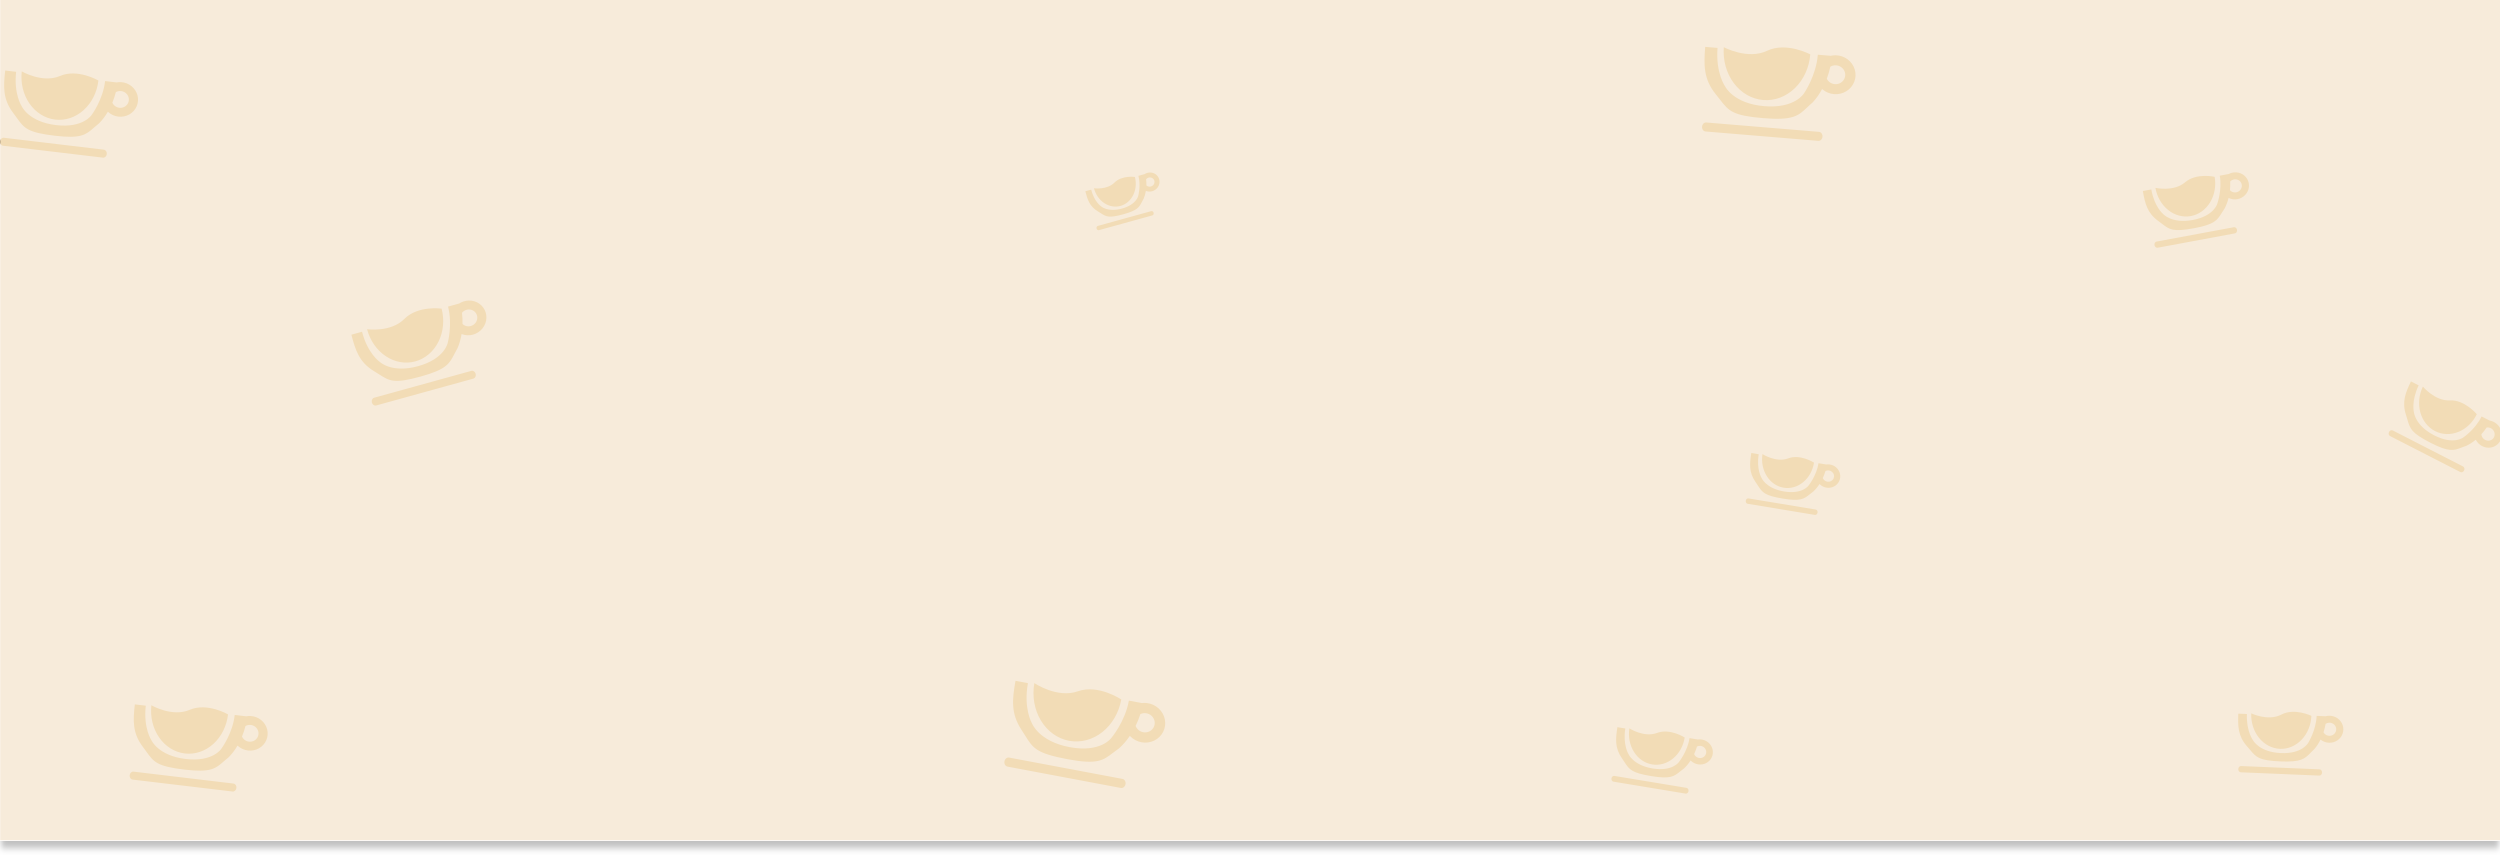
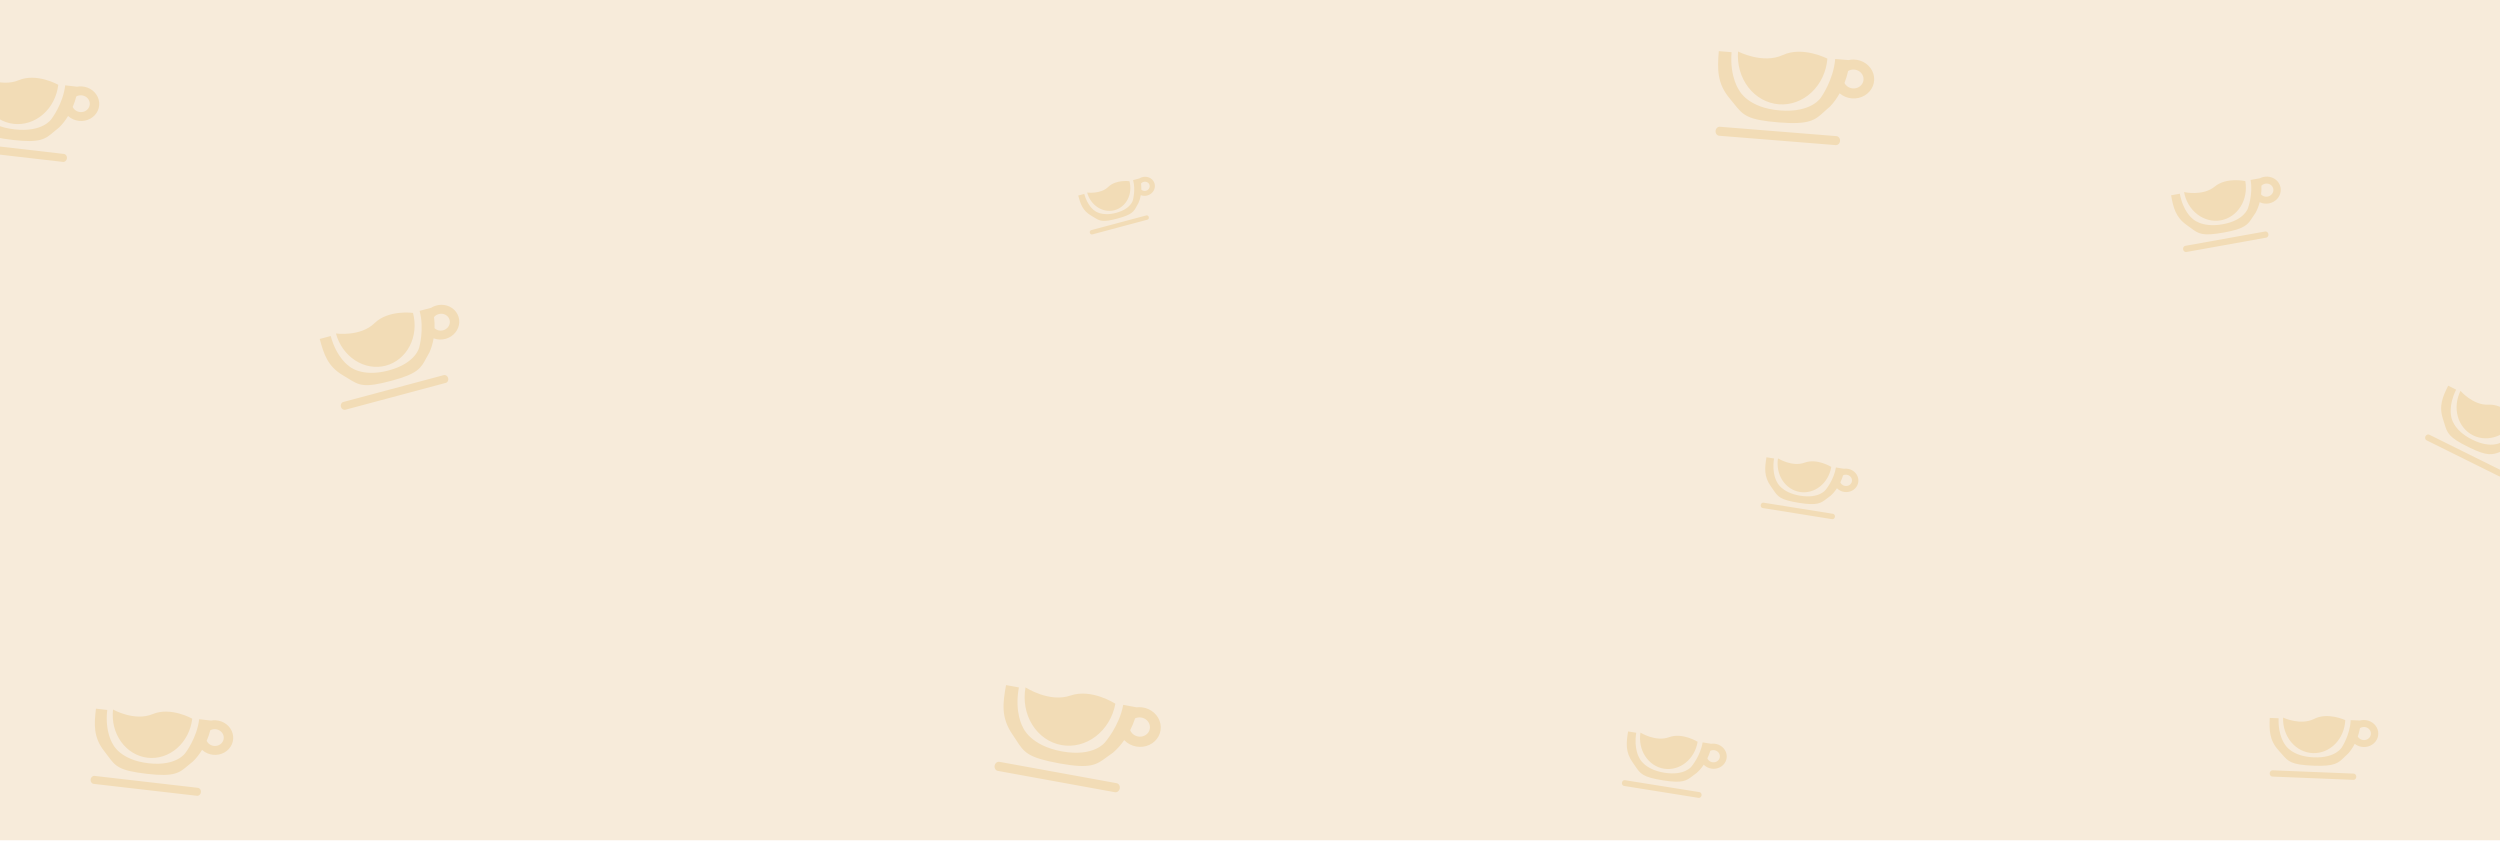
- <svg xmlns="http://www.w3.org/2000/svg" width="1440" height="492" viewBox="0 0 1440 492" fill="none">
-   <g filter="url(#filter0_d_205_136)">
-     <rect x="0.122" width="1441" height="484" fill="#F7EBDA" />
-     <g style="mix-blend-mode:overlay">
-       <path fill-rule="evenodd" clip-rule="evenodd" d="M1042.72 31.323C1042.13 38.845 1038.94 45.84 1033.86 50.771C1028.77 55.702 1022.21 58.164 1015.6 57.615C1009 57.067 1002.9 53.553 998.642 47.846C994.387 42.139 992.326 34.708 992.914 27.186C992.914 27.186 1006.66 34.572 1017.82 29.255C1028.97 23.937 1042.72 31.323 1042.72 31.323ZM1049.54 51.298C1047.97 54.2 1046.14 56.802 1044.14 58.959C1042.91 59.997 1041.87 60.98 1040.91 61.891L1040.91 61.891L1040.91 61.891C1035.85 66.669 1032.87 69.489 1015.72 68.065C997.832 66.579 995.752 63.889 990.688 57.337L990.688 57.337L990.688 57.337C989.973 56.411 989.198 55.409 988.311 54.322C981.141 45.539 981.381 37.316 982.187 27L989.302 27.591C988.154 42.286 993.72 49.853 993.72 49.853C993.72 49.853 998.473 59.677 1016.26 61.155C1034.05 62.632 1039.19 53.629 1039.19 53.629C1039.19 53.629 1046.11 43.62 1047.06 31.518L1054.52 32.137C1055.46 31.92 1056.43 31.819 1057.42 31.84C1059.9 31.894 1062.3 32.724 1064.27 34.207C1066.24 35.69 1067.67 37.746 1068.35 40.072C1069.04 42.397 1068.93 44.867 1068.05 47.115C1067.18 49.363 1065.57 51.269 1063.49 52.55C1061.4 53.831 1058.93 54.419 1056.46 54.226C1053.99 54.034 1051.63 53.071 1049.75 51.481C1049.68 51.421 1049.61 51.36 1049.54 51.298ZM1054.26 38.439C1055.18 37.879 1056.25 37.591 1057.34 37.615C1058.54 37.641 1059.71 38.043 1060.66 38.762C1061.62 39.481 1062.31 40.478 1062.64 41.606C1062.98 42.733 1062.92 43.931 1062.5 45.021C1062.07 46.111 1061.3 47.035 1060.28 47.656C1059.27 48.277 1058.08 48.562 1056.88 48.469C1055.68 48.376 1054.54 47.909 1053.63 47.138C1053.04 46.642 1052.57 46.037 1052.24 45.364C1053.07 43.138 1053.75 40.814 1054.26 38.439ZM982.805 70.551L1047.75 75.945C1048.97 76.047 1049.87 77.29 1049.76 78.722C1049.65 80.154 1048.57 81.233 1047.34 81.132L982.4 75.737C981.177 75.636 980.276 74.393 980.388 72.96C980.5 71.528 981.582 70.45 982.805 70.551ZM1044.87 266.477C1044.17 270.961 1041.94 275.003 1038.66 277.713C1035.38 280.423 1031.33 281.579 1027.39 280.928C1023.45 280.276 1019.95 277.869 1017.66 274.237C1015.37 270.605 1014.48 266.046 1015.18 261.561C1015.18 261.561 1023.08 266.664 1030.02 264.019C1036.96 261.374 1044.87 266.477 1044.87 266.477ZM1048.05 278.796C1046.97 280.46 1045.75 281.932 1044.45 283.128C1043.67 283.691 1043 284.23 1042.38 284.73L1042.38 284.73L1042.38 284.73C1039.12 287.349 1037.2 288.896 1026.98 287.203C1016.32 285.438 1015.19 283.722 1012.45 279.543L1012.45 279.543L1012.45 279.543C1012.07 278.953 1011.65 278.314 1011.17 277.618C1007.27 271.998 1007.79 267.076 1008.75 260.925L1012.99 261.628C1011.63 270.388 1014.62 275.201 1014.62 275.201C1014.62 275.201 1017.02 281.328 1027.62 283.083C1038.23 284.839 1041.72 279.688 1041.72 279.688C1041.72 279.688 1046.34 274.021 1047.46 266.806L1051.91 267.542C1052.49 267.458 1053.07 267.445 1053.66 267.506C1055.15 267.659 1056.55 268.274 1057.67 269.26C1058.78 270.246 1059.55 271.55 1059.85 272.979C1060.15 274.408 1059.97 275.884 1059.34 277.19C1058.71 278.496 1057.67 279.562 1056.35 280.228C1055.04 280.895 1053.54 281.127 1052.06 280.891C1050.59 280.654 1049.22 279.962 1048.16 278.916C1048.12 278.876 1048.08 278.836 1048.05 278.796ZM1051.47 271.311C1052.04 271.019 1052.7 270.899 1053.35 270.967C1054.07 271.041 1054.75 271.339 1055.29 271.817C1055.83 272.296 1056.21 272.928 1056.35 273.621C1056.5 274.313 1056.41 275.029 1056.11 275.662C1055.8 276.296 1055.29 276.812 1054.66 277.135C1054.02 277.459 1053.29 277.571 1052.58 277.457C1051.86 277.342 1051.2 277.006 1050.69 276.499C1050.36 276.173 1050.1 275.787 1049.93 275.367C1050.54 274.072 1051.05 272.711 1051.47 271.311ZM1007.12 287.087L1045.84 293.496C1046.56 293.617 1047.05 294.407 1046.92 295.261C1046.78 296.115 1046.08 296.709 1045.35 296.589L1006.64 290.179C1005.91 290.058 1005.42 289.268 1005.56 288.414C1005.69 287.56 1006.39 286.966 1007.12 287.087ZM653.708 101.92C654.633 105.482 654.278 109.242 652.721 112.373C651.163 115.503 648.531 117.748 645.403 118.612C642.274 119.477 638.907 118.891 636.04 116.983C633.174 115.075 631.043 112.001 630.118 108.439C630.118 108.439 637.621 109.515 641.913 105.179C646.204 100.844 653.708 101.92 653.708 101.92ZM660.026 109.963C659.764 111.565 659.336 113.072 658.757 114.404C658.357 115.09 658.034 115.718 657.735 116.301L657.735 116.301L657.735 116.301C656.166 119.356 655.24 121.16 647.119 123.404C638.646 125.745 637.261 124.858 633.887 122.698C633.411 122.393 632.894 122.062 632.313 121.712C627.615 118.881 626.418 115.054 625.149 110.167L628.519 109.236C630.327 116.196 634.093 118.739 634.093 118.739C634.093 118.739 637.844 122.459 646.269 120.131C654.694 117.802 655.628 112.788 655.628 112.788C655.628 112.788 657.226 107.008 655.736 101.276L659.269 100.299C659.669 100.04 660.102 99.828 660.558 99.672C661.708 99.277 662.947 99.253 664.09 99.602C665.233 99.952 666.219 100.657 666.903 101.612C667.586 102.567 667.93 103.723 667.884 104.906C667.837 106.089 667.403 107.238 666.645 108.181C665.887 109.124 664.846 109.812 663.676 110.141C662.507 110.471 661.271 110.425 660.152 110.011C660.11 109.996 660.068 109.979 660.026 109.963ZM660.156 103.243C660.488 102.83 660.935 102.517 661.441 102.343C661.999 102.152 662.599 102.14 663.154 102.31C663.708 102.479 664.186 102.821 664.518 103.284C664.849 103.747 665.016 104.307 664.993 104.881C664.971 105.455 664.76 106.012 664.393 106.469C664.025 106.927 663.52 107.26 662.953 107.42C662.386 107.58 661.787 107.557 661.245 107.357C660.896 107.227 660.582 107.029 660.323 106.775C660.352 105.609 660.298 104.423 660.156 103.243ZM632.358 130.116L663.118 121.615C663.698 121.455 664.31 121.875 664.486 122.554C664.662 123.232 664.336 123.912 663.757 124.072L632.997 132.572C632.417 132.732 631.805 132.312 631.629 131.634C631.453 130.955 631.779 130.276 632.358 130.116ZM254.372 177.77C256.056 184.254 255.41 191.097 252.575 196.794C249.741 202.491 244.95 206.576 239.257 208.149C233.564 209.722 227.435 208.656 222.218 205.183C217.001 201.711 213.124 196.118 211.439 189.634C211.439 189.634 225.095 191.592 232.906 183.702C240.716 175.812 254.372 177.77 254.372 177.77ZM265.871 192.408C265.394 195.324 264.615 198.067 263.561 200.49C262.832 201.738 262.245 202.882 261.7 203.943C258.845 209.503 257.16 212.785 242.381 216.869C226.96 221.131 224.439 219.516 218.3 215.585L218.3 215.585L218.3 215.585C217.432 215.029 216.493 214.428 215.435 213.79C206.885 208.637 204.707 201.673 202.397 192.78L208.53 191.085C211.821 203.752 218.674 208.38 218.674 208.38C218.674 208.38 225.5 215.15 240.833 210.912C256.166 206.675 257.867 197.549 257.867 197.549C257.867 197.549 260.774 187.029 258.064 176.598L264.493 174.821C265.221 174.349 266.008 173.964 266.839 173.679C268.932 172.96 271.186 172.916 273.266 173.552C275.347 174.188 277.142 175.471 278.386 177.21C279.63 178.949 280.256 181.051 280.171 183.205C280.087 185.358 279.296 187.449 277.917 189.165C276.537 190.881 274.642 192.133 272.514 192.733C270.385 193.333 268.136 193.25 266.101 192.496C266.024 192.467 265.947 192.438 265.871 192.408ZM266.106 180.178C266.712 179.427 267.525 178.857 268.446 178.541C269.461 178.192 270.554 178.171 271.563 178.479C272.571 178.788 273.442 179.41 274.045 180.253C274.648 181.096 274.952 182.115 274.911 183.16C274.87 184.204 274.486 185.217 273.818 186.05C273.149 186.882 272.23 187.488 271.198 187.779C270.166 188.07 269.075 188.03 268.088 187.665C267.453 187.43 266.883 187.068 266.41 186.606C266.464 184.485 266.365 182.326 266.106 180.178ZM215.517 229.085L271.499 213.614C272.553 213.323 273.667 214.087 273.988 215.322C274.309 216.557 273.714 217.794 272.66 218.085L216.679 233.555C215.625 233.847 214.51 233.082 214.19 231.847C213.869 230.613 214.463 229.376 215.517 229.085ZM131.345 411.493C130.598 418.161 127.555 424.279 122.887 428.5C118.218 432.722 112.306 434.701 106.451 434.003C100.596 433.305 95.278 429.987 91.666 424.778C88.055 419.569 86.445 412.897 87.193 406.229C87.193 406.229 99.191 413.233 109.269 408.861C119.347 404.489 131.345 411.493 131.345 411.493ZM136.815 429.468C135.33 431.998 133.627 434.253 131.783 436.107C130.659 436.99 129.705 437.831 128.82 438.611C124.181 442.697 121.443 445.109 106.244 443.297C90.385 441.406 88.617 438.948 84.312 432.962C83.703 432.117 83.044 431.201 82.288 430.206C76.177 422.17 76.637 414.867 77.662 405.722L83.969 406.474C82.509 419.501 87.231 426.405 87.231 426.405C87.231 426.405 91.162 435.291 106.931 437.171C122.699 439.051 127.537 431.211 127.537 431.211C127.537 431.211 133.994 422.533 135.197 411.804L141.808 412.593C142.654 412.43 143.524 412.371 144.397 412.421C146.6 412.548 148.712 413.362 150.419 414.743C152.126 416.124 153.338 417.998 153.874 420.087C154.41 422.176 154.242 424.369 153.395 426.339C152.548 428.31 151.067 429.953 149.172 431.025C147.277 432.098 145.068 432.542 142.875 432.292C140.682 432.042 138.62 431.111 136.996 429.637C136.935 429.582 136.875 429.525 136.815 429.468ZM141.397 418.187C142.228 417.718 143.188 417.496 144.157 417.552C145.225 417.613 146.249 418.008 147.077 418.678C147.905 419.347 148.492 420.256 148.752 421.269C149.012 422.282 148.931 423.345 148.52 424.3C148.109 425.256 147.391 426.053 146.472 426.573C145.553 427.093 144.483 427.308 143.419 427.187C142.356 427.066 141.356 426.614 140.569 425.9C140.062 425.44 139.661 424.887 139.386 424.279C140.193 422.327 140.872 420.282 141.397 418.187ZM76.907 444.458L134.48 451.322C135.564 451.452 136.327 452.586 136.185 453.855C136.043 455.125 135.049 456.049 133.965 455.92L76.392 449.056C75.308 448.927 74.545 447.793 74.687 446.523C74.829 445.254 75.823 444.329 76.907 444.458ZM56.676 46.379C55.928 53.047 52.886 59.165 48.217 63.386C43.548 67.608 37.636 69.587 31.781 68.889C25.926 68.191 20.608 64.873 16.996 59.664C13.385 54.455 11.776 47.783 12.523 41.115C12.523 41.115 24.522 48.119 34.599 43.747C44.677 39.375 56.676 46.379 56.676 46.379ZM62.145 64.354C60.661 66.884 58.957 69.139 57.113 70.993C55.99 71.876 55.035 72.717 54.151 73.496C49.512 77.583 46.774 79.995 31.574 78.183C15.716 76.292 13.947 73.834 9.642 67.848C9.034 67.003 8.375 66.087 7.618 65.092C1.508 57.056 1.967 49.753 2.992 40.608L9.3 41.36C7.84 54.387 12.561 61.291 12.561 61.291C12.561 61.291 16.492 70.177 32.261 72.056C48.03 73.936 52.868 66.097 52.868 66.097C52.868 66.097 59.325 57.419 60.527 46.691L67.138 47.479C67.984 47.316 68.854 47.257 69.728 47.307C71.93 47.434 74.042 48.248 75.749 49.629C77.457 51.01 78.668 52.884 79.204 54.973C79.74 57.062 79.572 59.255 78.725 61.225C77.878 63.196 76.397 64.839 74.502 65.911C72.607 66.984 70.399 67.428 68.205 67.178C66.012 66.928 63.95 65.997 62.327 64.523C62.265 64.468 62.205 64.411 62.145 64.354ZM66.727 53.073C67.559 52.604 68.518 52.382 69.487 52.438C70.555 52.499 71.579 52.894 72.407 53.564C73.235 54.233 73.822 55.142 74.082 56.155C74.342 57.168 74.261 58.231 73.85 59.186C73.439 60.142 72.721 60.939 71.802 61.459C70.883 61.979 69.813 62.194 68.749 62.073C67.686 61.952 66.686 61.5 65.899 60.786C65.392 60.326 64.991 59.773 64.716 59.165C65.523 57.212 66.202 55.168 66.727 53.073ZM2.237 79.344L59.81 86.208C60.894 86.338 61.657 87.472 61.515 88.741C61.373 90.011 60.379 90.935 59.295 90.806L1.722 83.942C0.638 83.813 -0.125 82.679 0.017 81.409C0.159 80.14 1.153 79.215 2.237 79.344ZM970.385 424.806C969.636 429.619 967.239 433.956 963.721 436.865C960.204 439.773 955.853 441.014 951.628 440.314C947.402 439.615 943.647 437.032 941.189 433.134C938.73 429.237 937.77 424.343 938.519 419.531C938.519 419.531 947.006 425.008 954.452 422.169C961.898 419.33 970.385 424.806 970.385 424.806ZM973.795 438.027C972.64 439.813 971.334 441.392 969.938 442.676C969.096 443.28 968.378 443.858 967.712 444.395C964.22 447.206 962.159 448.865 951.189 447.049C939.744 445.155 938.537 443.313 935.6 438.829C935.185 438.195 934.735 437.509 934.217 436.762C930.034 430.731 930.593 425.449 931.621 418.848L936.173 419.602C934.71 429.004 937.92 434.169 937.92 434.169C937.92 434.169 940.497 440.744 951.877 442.628C963.258 444.512 967.011 438.984 967.011 438.984C967.011 438.984 971.964 432.902 973.169 425.159L977.941 425.949C978.559 425.859 979.192 425.845 979.824 425.91C981.418 426.075 982.925 426.735 984.12 427.793C985.316 428.852 986.137 430.251 986.461 431.784C986.785 433.317 986.595 434.902 985.92 436.304C985.244 437.705 984.119 438.848 982.711 439.564C981.303 440.279 979.687 440.528 978.104 440.275C976.52 440.021 975.054 439.278 973.921 438.155C973.879 438.113 973.836 438.07 973.795 438.027ZM977.469 429.994C978.087 429.681 978.789 429.552 979.491 429.624C980.264 429.704 980.994 430.024 981.574 430.538C982.154 431.051 982.552 431.729 982.709 432.473C982.866 433.216 982.774 433.984 982.446 434.664C982.119 435.343 981.573 435.898 980.89 436.245C980.208 436.592 979.424 436.712 978.657 436.589C977.889 436.466 977.178 436.106 976.629 435.562C976.276 435.212 976.002 434.797 975.821 434.347C976.467 432.957 977.023 431.497 977.469 429.994ZM929.872 446.924L971.423 453.803C972.206 453.932 972.724 454.78 972.582 455.697C972.439 456.613 971.689 457.251 970.907 457.121L929.355 450.242C928.573 450.113 928.054 449.265 928.197 448.349C928.339 447.432 929.089 446.795 929.872 446.924ZM1426.64 238.582C1424.38 243.273 1420.58 246.934 1416.07 248.759C1411.56 250.584 1406.71 250.424 1402.59 248.314C1398.47 246.204 1395.42 242.317 1394.1 237.508C1392.79 232.699 1393.32 227.362 1395.58 222.671C1395.58 222.671 1402.59 231.086 1411.11 230.627C1419.63 230.167 1426.64 238.582 1426.64 238.582ZM1426.04 253.27C1424.3 254.722 1422.48 255.912 1420.65 256.77C1419.6 257.112 1418.68 257.469 1417.83 257.8L1417.83 257.8C1413.38 259.534 1410.75 260.557 1400.06 255.08C1388.9 249.365 1388.23 247.078 1386.61 241.51L1386.61 241.51C1386.38 240.723 1386.13 239.871 1385.83 238.934C1383.4 231.368 1385.61 226.133 1388.71 219.699L1393.15 221.972C1388.74 231.136 1390.43 237.493 1390.43 237.493C1390.43 237.493 1391.04 245.088 1402.13 250.77C1413.22 256.453 1418.79 252.018 1418.79 252.018C1418.79 252.018 1425.75 247.409 1429.39 239.862L1434.04 242.244C1434.7 242.355 1435.35 242.549 1435.98 242.824C1437.57 243.518 1438.91 244.692 1439.81 246.172C1440.71 247.651 1441.11 249.358 1440.97 251.037C1440.83 252.717 1440.14 254.281 1439.02 255.496C1437.89 256.712 1436.38 257.514 1434.71 257.784C1433.05 258.054 1431.31 257.778 1429.77 256.996C1428.22 256.214 1426.95 254.968 1426.13 253.443C1426.1 253.386 1426.07 253.328 1426.04 253.27ZM1432.3 246.238C1433.03 246.121 1433.79 246.22 1434.49 246.525C1435.26 246.862 1435.91 247.431 1436.34 248.148C1436.78 248.866 1436.98 249.693 1436.91 250.508C1436.84 251.322 1436.51 252.08 1435.96 252.67C1435.41 253.259 1434.68 253.648 1433.88 253.779C1433.07 253.91 1432.23 253.776 1431.48 253.397C1430.73 253.018 1430.11 252.413 1429.71 251.674C1429.46 251.199 1429.31 250.683 1429.26 250.162C1430.35 248.949 1431.38 247.633 1432.3 246.238ZM1378.22 247.929L1418.72 268.675C1419.49 269.066 1419.76 270.107 1419.33 271C1418.9 271.893 1417.93 272.3 1417.17 271.91L1376.66 251.163C1375.9 250.773 1375.63 249.732 1376.06 248.839C1376.49 247.945 1377.46 247.538 1378.22 247.929ZM1275.64 101.85C1276.54 107.005 1275.61 112.283 1273.04 116.522C1270.48 120.761 1266.49 123.615 1261.97 124.455C1257.44 125.296 1252.74 124.054 1248.91 121.003C1245.07 117.952 1242.41 113.343 1241.51 108.188C1241.51 108.188 1252 110.629 1258.58 105.019C1265.15 99.409 1275.64 101.85 1275.64 101.85ZM1283.66 114.006C1283.1 116.241 1282.32 118.321 1281.35 120.135C1280.7 121.056 1280.18 121.906 1279.69 122.694C1277.11 126.826 1275.6 129.264 1263.85 131.446C1251.59 133.722 1249.73 132.297 1245.2 128.827L1245.2 128.827C1244.56 128.337 1243.87 127.806 1243.09 127.239C1236.77 122.658 1235.51 117.096 1234.28 110.026L1239.16 109.12C1240.91 119.191 1245.95 123.251 1245.95 123.251C1245.95 123.251 1250.83 128.973 1263.02 126.71C1275.21 124.447 1277.11 117.465 1277.11 117.465C1277.11 117.465 1280.03 109.481 1278.59 101.187L1283.7 100.238C1284.29 99.92 1284.93 99.674 1285.59 99.508C1287.27 99.09 1289.02 99.207 1290.6 99.842C1292.18 100.476 1293.49 101.594 1294.35 103.03C1295.21 104.466 1295.56 106.143 1295.36 107.812C1295.16 109.481 1294.41 111.053 1293.23 112.295C1292.05 113.536 1290.5 114.382 1288.8 114.705C1287.11 115.029 1285.37 114.813 1283.83 114.09C1283.77 114.062 1283.72 114.034 1283.66 114.006ZM1284.61 104.513C1285.13 103.969 1285.8 103.58 1286.54 103.396C1287.35 103.194 1288.2 103.251 1288.96 103.558C1289.73 103.866 1290.37 104.408 1290.78 105.104C1291.2 105.801 1291.37 106.614 1291.27 107.423C1291.17 108.232 1290.81 108.994 1290.24 109.596C1289.67 110.199 1288.91 110.608 1288.09 110.765C1287.27 110.922 1286.43 110.817 1285.68 110.467C1285.2 110.241 1284.78 109.922 1284.44 109.531C1284.62 107.885 1284.68 106.2 1284.61 104.513ZM1242.19 139.137L1286.69 130.873C1287.53 130.718 1288.35 131.387 1288.52 132.369C1288.69 133.35 1288.15 134.272 1287.31 134.428L1242.81 142.692C1241.97 142.847 1241.15 142.178 1240.98 141.196C1240.81 140.215 1241.35 139.293 1242.19 139.137ZM1331.36 412.331C1331.16 417.565 1329.13 422.507 1325.74 426.071C1322.34 429.636 1317.85 431.53 1313.26 431.337C1308.66 431.144 1304.34 428.88 1301.23 425.044C1298.13 421.207 1296.5 416.111 1296.71 410.878C1296.71 410.878 1306.44 415.61 1314.04 411.604C1321.63 407.599 1331.36 412.331 1331.36 412.331ZM1336.63 425.991C1335.62 428.049 1334.42 429.905 1333.09 431.458C1332.26 432.213 1331.57 432.924 1330.92 433.583C1327.54 437.041 1325.55 439.081 1313.62 438.581C1301.17 438.059 1299.66 436.252 1295.97 431.852L1295.97 431.852C1295.45 431.231 1294.89 430.557 1294.24 429.829C1289.04 423.941 1288.98 418.231 1289.26 411.054L1294.22 411.261C1293.81 421.485 1297.87 426.575 1297.87 426.575C1297.87 426.575 1301.43 433.254 1313.81 433.773C1326.18 434.292 1329.51 427.902 1329.51 427.902C1329.51 427.902 1334.04 420.763 1334.38 412.343L1339.57 412.561C1340.21 412.383 1340.89 412.285 1341.57 412.272C1343.29 412.239 1344.98 412.746 1346.39 413.719C1347.79 414.691 1348.84 416.077 1349.38 417.67C1349.91 419.264 1349.9 420.98 1349.35 422.564C1348.81 424.148 1347.75 425.515 1346.33 426.463C1344.92 427.411 1343.22 427.889 1341.5 427.825C1339.78 427.762 1338.13 427.161 1336.78 426.112C1336.73 426.072 1336.68 426.032 1336.63 425.991ZM1339.56 416.938C1340.18 416.524 1340.91 416.294 1341.67 416.279C1342.51 416.263 1343.33 416.509 1344.01 416.98C1344.69 417.452 1345.2 418.124 1345.46 418.896C1345.72 419.669 1345.71 420.501 1345.45 421.269C1345.18 422.037 1344.67 422.7 1343.98 423.16C1343.3 423.619 1342.47 423.851 1341.64 423.82C1340.81 423.79 1340 423.498 1339.35 422.989C1338.93 422.662 1338.59 422.256 1338.34 421.799C1338.86 420.232 1339.27 418.6 1339.56 416.938ZM1290.86 441.241L1336.04 443.136C1336.89 443.172 1337.55 444.008 1337.51 445.005C1337.47 446.001 1336.75 446.78 1335.9 446.744L1290.71 444.849C1289.86 444.814 1289.21 443.977 1289.25 442.981C1289.28 441.984 1290.01 441.205 1290.86 441.241ZM645.852 402.896C644.513 410.458 640.592 417.213 634.95 421.676C629.309 426.139 622.409 427.945 615.77 426.694C609.13 425.444 603.294 421.241 599.545 415.011C595.797 408.779 594.443 401.031 595.781 393.469C595.781 393.469 608.983 402.399 620.816 398.182C632.65 393.965 645.852 402.896 645.852 402.896ZM650.795 423.859C648.916 426.635 646.805 429.08 644.563 431.056C643.215 431.979 642.064 432.865 640.996 433.688L640.996 433.688C635.398 437.999 632.095 440.544 614.858 437.298C596.874 433.912 595.032 430.967 590.547 423.794C589.913 422.781 589.227 421.683 588.435 420.488C582.036 410.833 583.091 402.524 584.927 392.153L592.08 393.499C589.465 408.273 594.358 416.527 594.358 416.527C594.358 416.527 598.205 426.984 616.087 430.351C633.97 433.718 640.068 425.133 640.068 425.133C640.068 425.133 648.077 415.716 650.23 403.55L657.728 404.961C658.705 404.84 659.704 404.84 660.699 404.965C663.207 405.28 665.56 406.374 667.411 408.084C669.261 409.794 670.51 412.029 670.97 414.457C671.431 416.886 671.08 419.378 669.969 421.564C668.858 423.751 667.046 425.514 664.803 426.593C662.559 427.672 660.004 428.009 657.516 427.554C655.027 427.098 652.739 425.875 650.991 424.066C650.925 423.998 650.86 423.929 650.795 423.859ZM656.851 411.321C657.835 410.85 658.947 410.671 660.051 410.81C661.267 410.962 662.409 411.493 663.306 412.322C664.203 413.151 664.808 414.235 665.032 415.412C665.255 416.59 665.085 417.798 664.546 418.858C664.007 419.918 663.129 420.773 662.041 421.296C660.954 421.82 659.714 421.983 658.508 421.762C657.302 421.541 656.192 420.948 655.344 420.071C654.799 419.507 654.381 418.844 654.111 418.128C655.174 415.959 656.099 413.675 656.851 411.321ZM581.251 436.359L646.54 448.651C647.769 448.882 648.559 450.237 648.304 451.677C648.049 453.117 646.846 454.096 645.617 453.865L580.328 441.573C579.098 441.341 578.308 439.986 578.563 438.547C578.818 437.107 580.021 436.127 581.251 436.359Z" fill="#2F2105" />
-     </g>
+ <svg xmlns="http://www.w3.org/2000/svg" width="1440" height="484" viewBox="0 0 1440 484" fill="none">
+   <rect width="1441" height="484" fill="#F7EBDA" />
+   <g style="mix-blend-mode:overlay">
+     <path fill-rule="evenodd" clip-rule="evenodd" d="M1052.58 33.78C1051.98 41.302 1048.68 48.298 1043.43 53.229C1038.17 58.159 1031.39 60.621 1024.56 60.073C1017.73 59.524 1011.43 56.01 1007.03 50.304C1002.64 44.597 1000.51 37.165 1001.11 29.644C1001.11 29.644 1015.32 37.03 1026.85 31.712C1038.38 26.395 1052.58 33.78 1052.58 33.78ZM1059.64 53.756C1058.01 56.658 1056.12 59.26 1054.05 61.416C1052.78 62.455 1051.71 63.437 1050.71 64.349C1045.49 69.127 1042.4 71.947 1024.68 70.523C1006.2 69.037 1004.05 66.346 998.814 59.795C998.075 58.869 997.274 57.866 996.357 56.779C988.947 47.997 989.195 39.774 990.028 29.457L997.381 30.049C996.195 44.743 1001.95 52.31 1001.95 52.31C1001.95 52.31 1006.86 62.135 1025.24 63.612C1043.62 65.09 1048.93 56.087 1048.93 56.087C1048.93 56.087 1056.09 46.077 1057.07 33.975L1064.77 34.595C1065.75 34.378 1066.76 34.276 1067.77 34.298C1070.34 34.351 1072.82 35.181 1074.86 36.664C1076.89 38.147 1078.37 40.204 1079.08 42.529C1079.78 44.855 1079.67 47.325 1078.77 49.573C1077.86 51.821 1076.2 53.727 1074.04 55.008C1071.89 56.288 1069.34 56.876 1066.78 56.684C1064.23 56.491 1061.8 55.528 1059.85 53.938C1059.78 53.878 1059.71 53.817 1059.64 53.756ZM1064.52 40.896C1065.46 40.336 1066.57 40.048 1067.7 40.072C1068.94 40.098 1070.14 40.501 1071.13 41.219C1072.12 41.938 1072.83 42.936 1073.18 44.063C1073.52 45.191 1073.46 46.389 1073.03 47.478C1072.59 48.568 1071.78 49.492 1070.74 50.114C1069.69 50.735 1068.46 51.02 1067.22 50.926C1065.98 50.833 1064.8 50.366 1063.86 49.595C1063.25 49.099 1062.76 48.495 1062.42 47.822C1063.28 45.596 1063.99 43.272 1064.52 40.896ZM990.666 73.009L1057.78 78.403C1059.04 78.504 1059.97 79.748 1059.86 81.18C1059.74 82.612 1058.63 83.691 1057.36 83.589L990.248 78.195C988.984 78.093 988.054 76.85 988.169 75.418C988.285 73.986 989.403 72.907 990.666 73.009ZM1054.81 268.934C1054.08 273.419 1051.78 277.461 1048.39 280.171C1045 282.881 1040.81 284.037 1036.74 283.385C1032.67 282.733 1029.06 280.327 1026.69 276.695C1024.32 273.063 1023.4 268.503 1024.12 264.019C1024.12 264.019 1032.29 269.122 1039.46 266.477C1046.63 263.831 1054.81 268.934 1054.81 268.934ZM1058.09 281.253C1056.98 282.918 1055.72 284.39 1054.38 285.586C1053.56 286.149 1052.87 286.688 1052.23 287.187L1052.23 287.187C1048.87 289.807 1046.88 291.353 1036.32 289.661C1025.3 287.895 1024.14 286.179 1021.31 282.001C1020.91 281.411 1020.48 280.771 1019.98 280.075C1015.95 274.456 1016.49 269.533 1017.48 263.383L1021.86 264.085C1020.45 272.846 1023.54 277.658 1023.54 277.658C1023.54 277.658 1026.02 283.785 1036.98 285.541C1047.94 287.297 1051.56 282.146 1051.56 282.146C1051.56 282.146 1056.33 276.478 1057.49 269.264L1062.08 270C1062.68 269.915 1063.29 269.902 1063.9 269.963C1065.43 270.117 1066.88 270.732 1068.03 271.718C1069.18 272.704 1069.97 274.008 1070.29 275.437C1070.6 276.865 1070.42 278.342 1069.76 279.648C1069.11 280.954 1068.03 282.019 1066.67 282.686C1065.32 283.352 1063.76 283.585 1062.24 283.348C1060.71 283.112 1059.3 282.419 1058.21 281.373C1058.17 281.334 1058.13 281.294 1058.09 281.253ZM1061.63 273.768C1062.22 273.477 1062.9 273.357 1063.57 273.424C1064.32 273.499 1065.02 273.797 1065.58 274.275C1066.14 274.753 1066.52 275.385 1066.67 276.078C1066.82 276.771 1066.74 277.487 1066.42 278.12C1066.1 278.753 1065.58 279.27 1064.92 279.593C1064.26 279.916 1063.51 280.029 1062.77 279.914C1062.03 279.8 1061.35 279.464 1060.82 278.957C1060.48 278.63 1060.21 278.244 1060.04 277.824C1060.66 276.53 1061.2 275.169 1061.63 273.768ZM1015.79 289.544L1055.81 295.954C1056.56 296.075 1057.06 296.865 1056.92 297.719C1056.78 298.572 1056.06 299.167 1055.31 299.046L1015.29 292.636C1014.54 292.516 1014.04 291.726 1014.18 290.872C1014.32 290.018 1015.04 289.423 1015.79 289.544ZM650.565 104.377C651.522 107.94 651.155 111.7 649.546 114.831C647.936 117.961 645.216 120.205 641.983 121.07C638.75 121.934 635.27 121.348 632.307 119.44C629.345 117.532 627.143 114.459 626.187 110.896C626.187 110.896 633.941 111.972 638.376 107.637C642.811 103.301 650.565 104.377 650.565 104.377ZM657.096 112.42C656.825 114.023 656.382 115.53 655.784 116.861C655.37 117.547 655.036 118.176 654.727 118.759C653.106 121.814 652.149 123.617 643.757 125.861C635 128.203 633.568 127.316 630.082 125.156C629.59 124.85 629.056 124.52 628.455 124.169C623.601 121.338 622.364 117.511 621.052 112.625L624.534 111.694C626.403 118.654 630.295 121.197 630.295 121.197C630.295 121.197 634.171 124.916 642.878 122.588C651.584 120.26 652.55 115.246 652.55 115.246C652.55 115.246 654.201 109.465 652.662 103.733L656.313 102.757C656.726 102.497 657.173 102.286 657.645 102.129C658.834 101.735 660.114 101.71 661.295 102.06C662.476 102.409 663.495 103.114 664.202 104.07C664.908 105.025 665.264 106.18 665.216 107.364C665.168 108.547 664.719 109.696 663.935 110.639C663.152 111.582 662.076 112.269 660.867 112.599C659.659 112.929 658.382 112.883 657.226 112.469C657.182 112.453 657.139 112.437 657.096 112.42ZM657.229 105.701C657.573 105.288 658.034 104.975 658.558 104.801C659.134 104.609 659.755 104.598 660.327 104.767C660.9 104.937 661.395 105.278 661.737 105.742C662.079 106.205 662.252 106.765 662.229 107.339C662.205 107.913 661.988 108.47 661.608 108.927C661.228 109.384 660.706 109.717 660.12 109.877C659.534 110.037 658.915 110.015 658.355 109.814C657.994 109.685 657.67 109.486 657.402 109.233C657.432 108.067 657.376 106.881 657.229 105.701ZM628.502 132.573L660.291 124.073C660.89 123.913 661.522 124.333 661.705 125.011C661.887 125.689 661.549 126.369 660.951 126.529L629.162 135.03C628.563 135.19 627.931 134.77 627.748 134.091C627.566 133.413 627.904 132.733 628.502 132.573ZM237.877 180.227C239.618 186.711 238.95 193.554 236.021 199.252C233.092 204.949 228.14 209.033 222.257 210.607C216.374 212.18 210.039 211.113 204.648 207.641C199.257 204.169 195.25 198.575 193.509 192.092C193.509 192.092 207.622 194.05 215.693 186.159C223.765 178.269 237.877 180.227 237.877 180.227ZM249.761 194.865C249.268 197.781 248.463 200.524 247.374 202.948C246.621 204.196 246.014 205.339 245.451 206.4L245.451 206.4C242.5 211.961 240.759 215.243 225.485 219.327C209.549 223.588 206.944 221.974 200.599 218.042L200.599 218.042C199.703 217.487 198.732 216.885 197.638 216.248C188.803 211.095 186.552 204.13 184.164 195.238L190.502 193.543C193.903 206.21 200.986 210.838 200.986 210.838C200.986 210.838 208.04 217.607 223.886 213.37C239.731 209.133 241.489 200.007 241.489 200.007C241.489 200.007 244.494 189.487 241.693 179.055L248.336 177.279C249.089 176.806 249.903 176.421 250.761 176.136C252.924 175.418 255.254 175.373 257.403 176.01C259.553 176.646 261.409 177.928 262.694 179.667C263.979 181.406 264.627 183.509 264.539 185.662C264.452 187.816 263.635 189.906 262.209 191.623C260.784 193.339 258.826 194.59 256.626 195.19C254.426 195.79 252.102 195.707 249.998 194.953C249.919 194.925 249.84 194.896 249.761 194.865ZM250.004 182.636C250.63 181.885 251.47 181.314 252.422 180.998C253.471 180.65 254.601 180.628 255.643 180.937C256.685 181.245 257.585 181.867 258.208 182.71C258.832 183.554 259.145 184.573 259.103 185.617C259.061 186.661 258.664 187.675 257.973 188.507C257.282 189.339 256.333 189.946 255.266 190.237C254.199 190.528 253.072 190.488 252.053 190.122C251.396 189.887 250.807 189.525 250.318 189.064C250.374 186.943 250.272 184.784 250.004 182.636ZM197.724 231.542L255.577 216.072C256.666 215.78 257.818 216.545 258.149 217.78C258.481 219.014 257.866 220.251 256.777 220.542L198.924 236.013C197.835 236.304 196.683 235.54 196.352 234.305C196.02 233.07 196.634 231.833 197.724 231.542ZM110.737 413.95C109.965 420.618 106.821 426.736 101.996 430.958C97.171 435.179 91.061 437.159 85.011 436.461C78.96 435.763 73.464 432.444 69.731 427.236C65.999 422.027 64.336 415.355 65.108 408.686C65.108 408.686 77.508 415.69 87.923 411.318C98.338 406.946 110.737 413.95 110.737 413.95ZM116.389 431.926C114.856 434.456 113.095 436.711 111.189 438.564C110.028 439.448 109.042 440.289 108.128 441.068C103.334 445.155 100.504 447.566 84.796 445.754C68.408 443.864 66.58 441.405 62.131 435.42L62.131 435.42L62.131 435.419C61.502 434.574 60.821 433.658 60.04 432.663C53.725 424.627 54.2 417.325 55.259 408.179L61.777 408.931C60.268 421.958 65.147 428.863 65.147 428.863C65.147 428.863 69.21 437.748 85.506 439.628C101.802 441.508 106.802 433.668 106.802 433.668C106.802 433.668 113.475 424.99 114.717 414.262L121.55 415.05C122.424 414.887 123.323 414.828 124.226 414.878C126.502 415.005 128.684 415.819 130.449 417.201C132.213 418.582 133.465 420.456 134.019 422.545C134.573 424.634 134.399 426.826 133.524 428.797C132.649 430.767 131.118 432.411 129.16 433.483C127.201 434.555 124.919 434.999 122.653 434.749C120.386 434.499 118.255 433.568 116.577 432.095C116.514 432.039 116.451 431.983 116.389 431.926ZM121.125 420.644C121.984 420.175 122.975 419.954 123.978 420.009C125.081 420.071 126.139 420.466 126.995 421.135C127.85 421.805 128.457 422.714 128.726 423.727C128.995 424.74 128.91 425.803 128.486 426.758C128.061 427.713 127.319 428.51 126.37 429.03C125.42 429.55 124.314 429.765 123.215 429.644C122.116 429.523 121.083 429.072 120.269 428.357C119.746 427.898 119.331 427.345 119.047 426.736C119.88 424.784 120.582 422.74 121.125 420.644ZM54.479 446.916L113.977 453.78C115.097 453.909 115.886 455.043 115.739 456.313C115.592 457.582 114.564 458.507 113.444 458.378L53.946 451.514C52.826 451.385 52.037 450.251 52.184 448.981C52.331 447.711 53.359 446.787 54.479 446.916ZM33.571 48.836C32.798 55.505 29.654 61.622 24.829 65.844C20.005 70.065 13.895 72.045 7.844 71.347C1.793 70.649 -3.703 67.33 -7.435 62.122C-11.168 56.913 -12.831 50.24 -12.058 43.572C-12.058 43.572 0.342 50.576 10.756 46.204C21.171 41.832 33.571 48.836 33.571 48.836ZM39.223 66.812C37.689 69.342 35.929 71.597 34.023 73.45C32.862 74.334 31.876 75.174 30.961 75.954C26.167 80.041 23.338 82.453 7.63 80.64C-8.759 78.75 -10.586 76.291 -15.036 70.306L-15.036 70.306L-15.036 70.305C-15.665 69.46 -16.345 68.544 -17.127 67.549C-23.442 59.513 -22.967 52.211 -21.908 43.065L-15.389 43.817C-16.898 56.844 -12.019 63.749 -12.019 63.749C-12.019 63.749 -7.956 72.634 8.34 74.514C24.636 76.394 29.635 68.554 29.635 68.554C29.635 68.554 36.308 59.876 37.551 49.148L44.383 49.936C45.257 49.773 46.156 49.714 47.059 49.764C49.336 49.891 51.518 50.706 53.282 52.087C55.047 53.468 56.298 55.342 56.852 57.431C57.407 59.52 57.233 61.712 56.358 63.683C55.482 65.653 53.952 67.296 51.993 68.369C50.035 69.441 47.753 69.885 45.486 69.635C43.219 69.385 41.089 68.454 39.411 66.981C39.347 66.925 39.285 66.869 39.223 66.812ZM43.959 55.53C44.818 55.061 45.809 54.84 46.811 54.895C47.915 54.957 48.973 55.352 49.828 56.021C50.684 56.691 51.291 57.6 51.559 58.613C51.828 59.626 51.744 60.689 51.319 61.644C50.895 62.599 50.153 63.396 49.203 63.916C48.254 64.436 47.147 64.651 46.048 64.53C44.949 64.409 43.916 63.958 43.102 63.243C42.579 62.784 42.164 62.231 41.88 61.622C42.714 59.67 43.415 57.626 43.959 55.53ZM-22.688 81.802L36.81 88.666C37.93 88.795 38.719 89.929 38.572 91.199C38.425 92.468 37.398 93.393 36.278 93.264L-23.22 86.4C-24.34 86.27 -25.129 85.136 -24.982 83.867C-24.835 82.597 -23.808 81.673 -22.688 81.802ZM977.831 427.264C977.057 432.076 974.58 436.414 970.945 439.322C967.31 442.231 962.814 443.471 958.447 442.772C954.08 442.072 950.199 439.49 947.659 435.592C945.118 431.694 944.126 426.801 944.9 421.988C944.9 421.988 953.67 427.465 961.366 424.626C969.061 421.787 977.831 427.264 977.831 427.264ZM981.355 440.484C980.162 442.27 978.812 443.85 977.37 445.134C976.5 445.738 975.758 446.316 975.069 446.852L975.069 446.852C971.46 449.664 969.33 451.323 957.994 449.507C946.166 447.612 944.919 445.77 941.883 441.286L941.883 441.286L941.883 441.286C941.454 440.653 940.989 439.967 940.454 439.22C936.131 433.189 936.71 427.906 937.771 421.306L942.476 422.06C940.963 431.461 944.281 436.626 944.281 436.626C944.281 436.626 946.944 443.201 958.705 445.085C970.466 446.97 974.345 441.442 974.345 441.442C974.345 441.442 979.463 435.36 980.709 427.617L985.64 428.407C986.279 428.317 986.933 428.302 987.586 428.368C989.234 428.532 990.791 429.193 992.026 430.251C993.262 431.309 994.11 432.709 994.445 434.242C994.78 435.775 994.584 437.36 993.886 438.761C993.187 440.163 992.024 441.306 990.569 442.021C989.114 442.737 987.444 442.986 985.808 442.732C984.172 442.479 982.656 441.735 981.486 440.613C981.442 440.57 981.398 440.527 981.355 440.484ZM985.152 432.451C985.791 432.139 986.517 432.01 987.242 432.082C988.041 432.162 988.796 432.482 989.395 432.995C989.994 433.508 990.405 434.187 990.567 434.93C990.73 435.673 990.635 436.442 990.296 437.121C989.958 437.801 989.394 438.355 988.688 438.702C987.983 439.049 987.173 439.17 986.38 439.047C985.586 438.924 984.851 438.563 984.284 438.019C983.919 437.669 983.636 437.255 983.449 436.804C984.117 435.415 984.691 433.954 985.152 432.451ZM935.964 449.382L978.904 456.26C979.713 456.39 980.249 457.238 980.102 458.154C979.954 459.07 979.179 459.708 978.371 459.579L935.43 452.7C934.621 452.57 934.085 451.723 934.233 450.806C934.38 449.89 935.155 449.252 935.964 449.382ZM1449.34 241.04C1447.01 245.731 1443.08 249.391 1438.42 251.216C1433.76 253.042 1428.75 252.882 1424.49 250.772C1420.23 248.662 1417.08 244.775 1415.72 239.966C1414.36 235.157 1414.91 229.82 1417.24 225.129C1417.24 225.129 1424.49 233.544 1433.29 233.084C1442.1 232.624 1449.34 241.04 1449.34 241.04ZM1448.73 255.727C1446.93 257.179 1445.04 258.37 1443.15 259.227C1442.06 259.57 1441.12 259.926 1440.24 260.257L1440.24 260.257C1435.64 261.991 1432.92 263.015 1421.87 257.538C1410.34 251.823 1409.65 249.536 1407.97 243.967L1407.97 243.967L1407.97 243.967C1407.73 243.181 1407.47 242.328 1407.16 241.392C1404.66 233.826 1406.94 228.59 1410.15 222.156L1414.73 224.429C1410.17 233.594 1411.92 239.95 1411.92 239.95C1411.92 239.95 1412.55 247.545 1424.01 253.228C1435.48 258.91 1441.23 254.475 1441.23 254.475C1441.23 254.475 1448.42 249.866 1452.18 242.319L1456.99 244.702C1457.67 244.813 1458.35 245.007 1459 245.282C1460.63 245.976 1462.02 247.15 1462.95 248.629C1463.88 250.109 1464.3 251.815 1464.15 253.495C1464.01 255.175 1463.3 256.738 1462.13 257.954C1460.97 259.169 1459.41 259.971 1457.69 260.242C1455.97 260.512 1454.17 260.235 1452.57 259.453C1450.98 258.671 1449.66 257.425 1448.82 255.901C1448.79 255.843 1448.76 255.785 1448.73 255.727ZM1455.19 248.696C1455.95 248.579 1456.73 248.677 1457.45 248.983C1458.25 249.319 1458.92 249.889 1459.37 250.606C1459.82 251.323 1460.03 252.151 1459.95 252.965C1459.88 253.78 1459.54 254.538 1458.98 255.127C1458.41 255.716 1457.65 256.105 1456.82 256.236C1455.98 256.367 1455.12 256.233 1454.34 255.854C1453.57 255.475 1452.93 254.871 1452.52 254.132C1452.26 253.656 1452.1 253.141 1452.05 252.619C1453.18 251.406 1454.24 250.091 1455.19 248.696ZM1399.3 250.386L1441.16 271.133C1441.95 271.523 1442.23 272.564 1441.78 273.457C1441.34 274.35 1440.34 274.758 1439.55 274.367L1397.7 253.621C1396.91 253.23 1396.63 252.189 1397.07 251.296C1397.52 250.403 1398.52 249.996 1399.3 250.386ZM1293.3 104.308C1294.22 109.463 1293.26 114.74 1290.61 118.98C1287.96 123.219 1283.84 126.073 1279.16 126.913C1274.49 127.753 1269.63 126.512 1265.67 123.461C1261.7 120.41 1258.95 115.8 1258.02 110.645C1258.02 110.645 1268.87 113.086 1275.66 107.477C1282.45 101.867 1293.3 104.308 1293.3 104.308ZM1301.58 116.463C1301.01 118.698 1300.2 120.779 1299.19 122.592C1298.53 123.514 1297.98 124.364 1297.47 125.152C1294.82 129.283 1293.25 131.722 1281.1 133.904C1268.43 136.18 1266.51 134.755 1261.84 131.285L1261.84 131.285L1261.84 131.285C1261.18 130.795 1260.46 130.264 1259.65 129.697C1253.12 125.115 1251.82 119.553 1250.55 112.483L1255.59 111.578C1257.4 121.649 1262.61 125.708 1262.61 125.708C1262.61 125.708 1267.65 131.431 1280.25 129.168C1292.85 126.904 1294.81 119.923 1294.81 119.923C1294.81 119.923 1297.83 111.938 1296.34 103.645L1301.62 102.696C1302.24 102.377 1302.89 102.131 1303.58 101.965C1305.31 101.548 1307.12 101.665 1308.75 102.299C1310.38 102.934 1311.74 104.052 1312.63 105.488C1313.51 106.924 1313.88 108.6 1313.67 110.269C1313.46 111.938 1312.69 113.51 1311.47 114.752C1310.25 115.994 1308.65 116.839 1306.9 117.163C1305.15 117.486 1303.34 117.27 1301.76 116.547C1301.7 116.52 1301.64 116.492 1301.58 116.463ZM1302.57 106.97C1303.1 106.427 1303.79 106.038 1304.55 105.854C1305.39 105.652 1306.27 105.708 1307.06 106.016C1307.85 106.324 1308.51 106.866 1308.94 107.562C1309.37 108.258 1309.55 109.071 1309.45 109.88C1309.35 110.69 1308.97 111.452 1308.38 112.054C1307.79 112.656 1307.01 113.066 1306.16 113.223C1305.31 113.38 1304.44 113.275 1303.67 112.924C1303.18 112.699 1302.74 112.379 1302.39 111.989C1302.57 110.343 1302.64 108.658 1302.57 106.97ZM1258.72 141.595L1304.72 133.331C1305.58 133.175 1306.43 133.845 1306.6 134.826C1306.78 135.808 1306.22 136.73 1305.36 136.885L1259.36 145.149C1258.5 145.305 1257.65 144.635 1257.47 143.654C1257.3 142.672 1257.85 141.75 1258.72 141.595ZM1350.88 414.789C1350.67 420.022 1348.57 424.964 1345.07 428.529C1341.56 432.093 1336.92 433.987 1332.17 433.794C1327.42 433.602 1322.95 431.338 1319.74 427.501C1316.54 423.664 1314.85 418.569 1315.07 413.335C1315.07 413.335 1325.12 418.067 1332.97 414.062C1340.82 410.057 1350.88 414.789 1350.88 414.789ZM1356.32 428.449C1355.28 430.506 1354.04 432.362 1352.66 433.915C1351.81 434.67 1351.09 435.381 1350.42 436.041L1350.42 436.041C1346.93 439.498 1344.87 441.539 1332.54 441.039C1319.68 440.517 1318.12 438.71 1314.3 434.31C1313.77 433.688 1313.18 433.015 1312.52 432.286C1307.14 426.399 1307.08 420.689 1307.37 413.511L1312.49 413.719C1312.07 423.943 1316.27 429.033 1316.27 429.033C1316.27 429.033 1319.95 435.711 1332.74 436.23C1345.53 436.75 1348.96 430.36 1348.96 430.36C1348.96 430.36 1353.65 423.22 1353.99 414.801L1359.36 415.018C1360.03 414.841 1360.72 414.743 1361.43 414.73C1363.21 414.696 1364.95 415.204 1366.41 416.176C1367.86 417.148 1368.94 418.534 1369.49 420.128C1370.05 421.721 1370.04 423.437 1369.47 425.021C1368.91 426.605 1367.81 427.973 1366.35 428.92C1364.89 429.868 1363.14 430.346 1361.36 430.283C1359.58 430.219 1357.87 429.618 1356.48 428.569C1356.43 428.529 1356.37 428.489 1356.32 428.449ZM1359.35 419.396C1359.99 418.981 1360.75 418.751 1361.53 418.737C1362.4 418.72 1363.24 418.966 1363.95 419.438C1364.65 419.909 1365.18 420.581 1365.44 421.354C1365.71 422.127 1365.71 422.959 1365.43 423.727C1365.16 424.495 1364.63 425.158 1363.92 425.617C1363.21 426.077 1362.36 426.308 1361.5 426.278C1360.64 426.247 1359.81 425.956 1359.13 425.447C1358.7 425.12 1358.34 424.714 1358.09 424.256C1358.62 422.689 1359.05 421.058 1359.35 419.396ZM1309.02 443.698L1355.72 445.593C1356.59 445.629 1357.27 446.466 1357.23 447.462C1357.19 448.459 1356.45 449.238 1355.57 449.202L1308.87 447.307C1307.99 447.271 1307.31 446.435 1307.35 445.438C1307.39 444.442 1308.14 443.663 1309.02 443.698ZM642.447 405.353C641.064 412.915 637.011 419.671 631.181 424.134C625.351 428.597 618.221 430.402 611.359 429.152C604.497 427.902 598.466 423.699 594.592 417.468C590.718 411.237 589.319 403.488 590.702 395.926C590.702 395.926 604.345 404.857 616.574 400.64C628.803 396.423 642.447 405.353 642.447 405.353ZM647.556 426.316C645.613 429.093 643.433 431.538 641.115 433.513C639.723 434.436 638.533 435.323 637.429 436.145L637.429 436.145C631.644 440.457 628.23 443.001 610.417 439.756C591.831 436.37 589.928 433.424 585.293 426.252L585.293 426.252C584.638 425.238 583.929 424.141 583.11 422.946C576.497 413.291 577.588 404.982 579.485 394.61L586.877 395.957C584.175 410.73 589.232 418.985 589.232 418.985C589.232 418.985 593.207 429.442 611.687 432.808C630.168 436.175 636.47 427.591 636.47 427.591C636.47 427.591 644.746 418.173 646.972 406.007L654.72 407.419C655.73 407.298 656.762 407.297 657.79 407.422C660.382 407.737 662.815 408.831 664.727 410.541C666.639 412.251 667.929 414.486 668.405 416.915C668.882 419.343 668.519 421.836 667.371 424.022C666.222 426.208 664.35 427.972 662.032 429.05C659.713 430.129 657.072 430.466 654.501 430.011C651.929 429.556 649.565 428.333 647.758 426.524C647.69 426.455 647.622 426.386 647.556 426.316ZM653.814 413.779C654.831 413.308 655.981 413.128 657.121 413.267C658.378 413.42 659.557 413.95 660.485 414.779C661.412 415.608 662.038 416.692 662.268 417.87C662.499 419.047 662.323 420.256 661.767 421.316C661.21 422.376 660.302 423.231 659.178 423.754C658.054 424.277 656.773 424.44 655.527 424.22C654.28 423.999 653.133 423.406 652.257 422.529C651.693 421.964 651.261 421.302 650.982 420.585C652.081 418.417 653.036 416.133 653.814 413.779ZM575.686 438.816L643.158 451.109C644.429 451.34 645.245 452.695 644.982 454.135C644.718 455.574 643.475 456.554 642.204 456.323L574.732 444.03C573.462 443.799 572.645 442.444 572.909 441.004C573.172 439.564 574.415 438.585 575.686 438.816Z" fill="#2F2105" />
  </g>
-   <defs>
-     <filter id="filter0_d_205_136" x="-4" y="0" width="1449.12" height="492" filterUnits="userSpaceOnUse" color-interpolation-filters="sRGB">
-       <feFlood flood-opacity="0" result="BackgroundImageFix" />
-       <feColorMatrix in="SourceAlpha" type="matrix" values="0 0 0 0 0 0 0 0 0 0 0 0 0 0 0 0 0 0 127 0" result="hardAlpha" />
-       <feOffset dy="4" />
-       <feGaussianBlur stdDeviation="2" />
-       <feComposite in2="hardAlpha" operator="out" />
-       <feColorMatrix type="matrix" values="0 0 0 0 0 0 0 0 0 0 0 0 0 0 0 0 0 0 0.25 0" />
-       <feBlend mode="normal" in2="BackgroundImageFix" result="effect1_dropShadow_205_136" />
-       <feBlend mode="normal" in="SourceGraphic" in2="effect1_dropShadow_205_136" result="shape" />
-     </filter>
-   </defs>
</svg>
